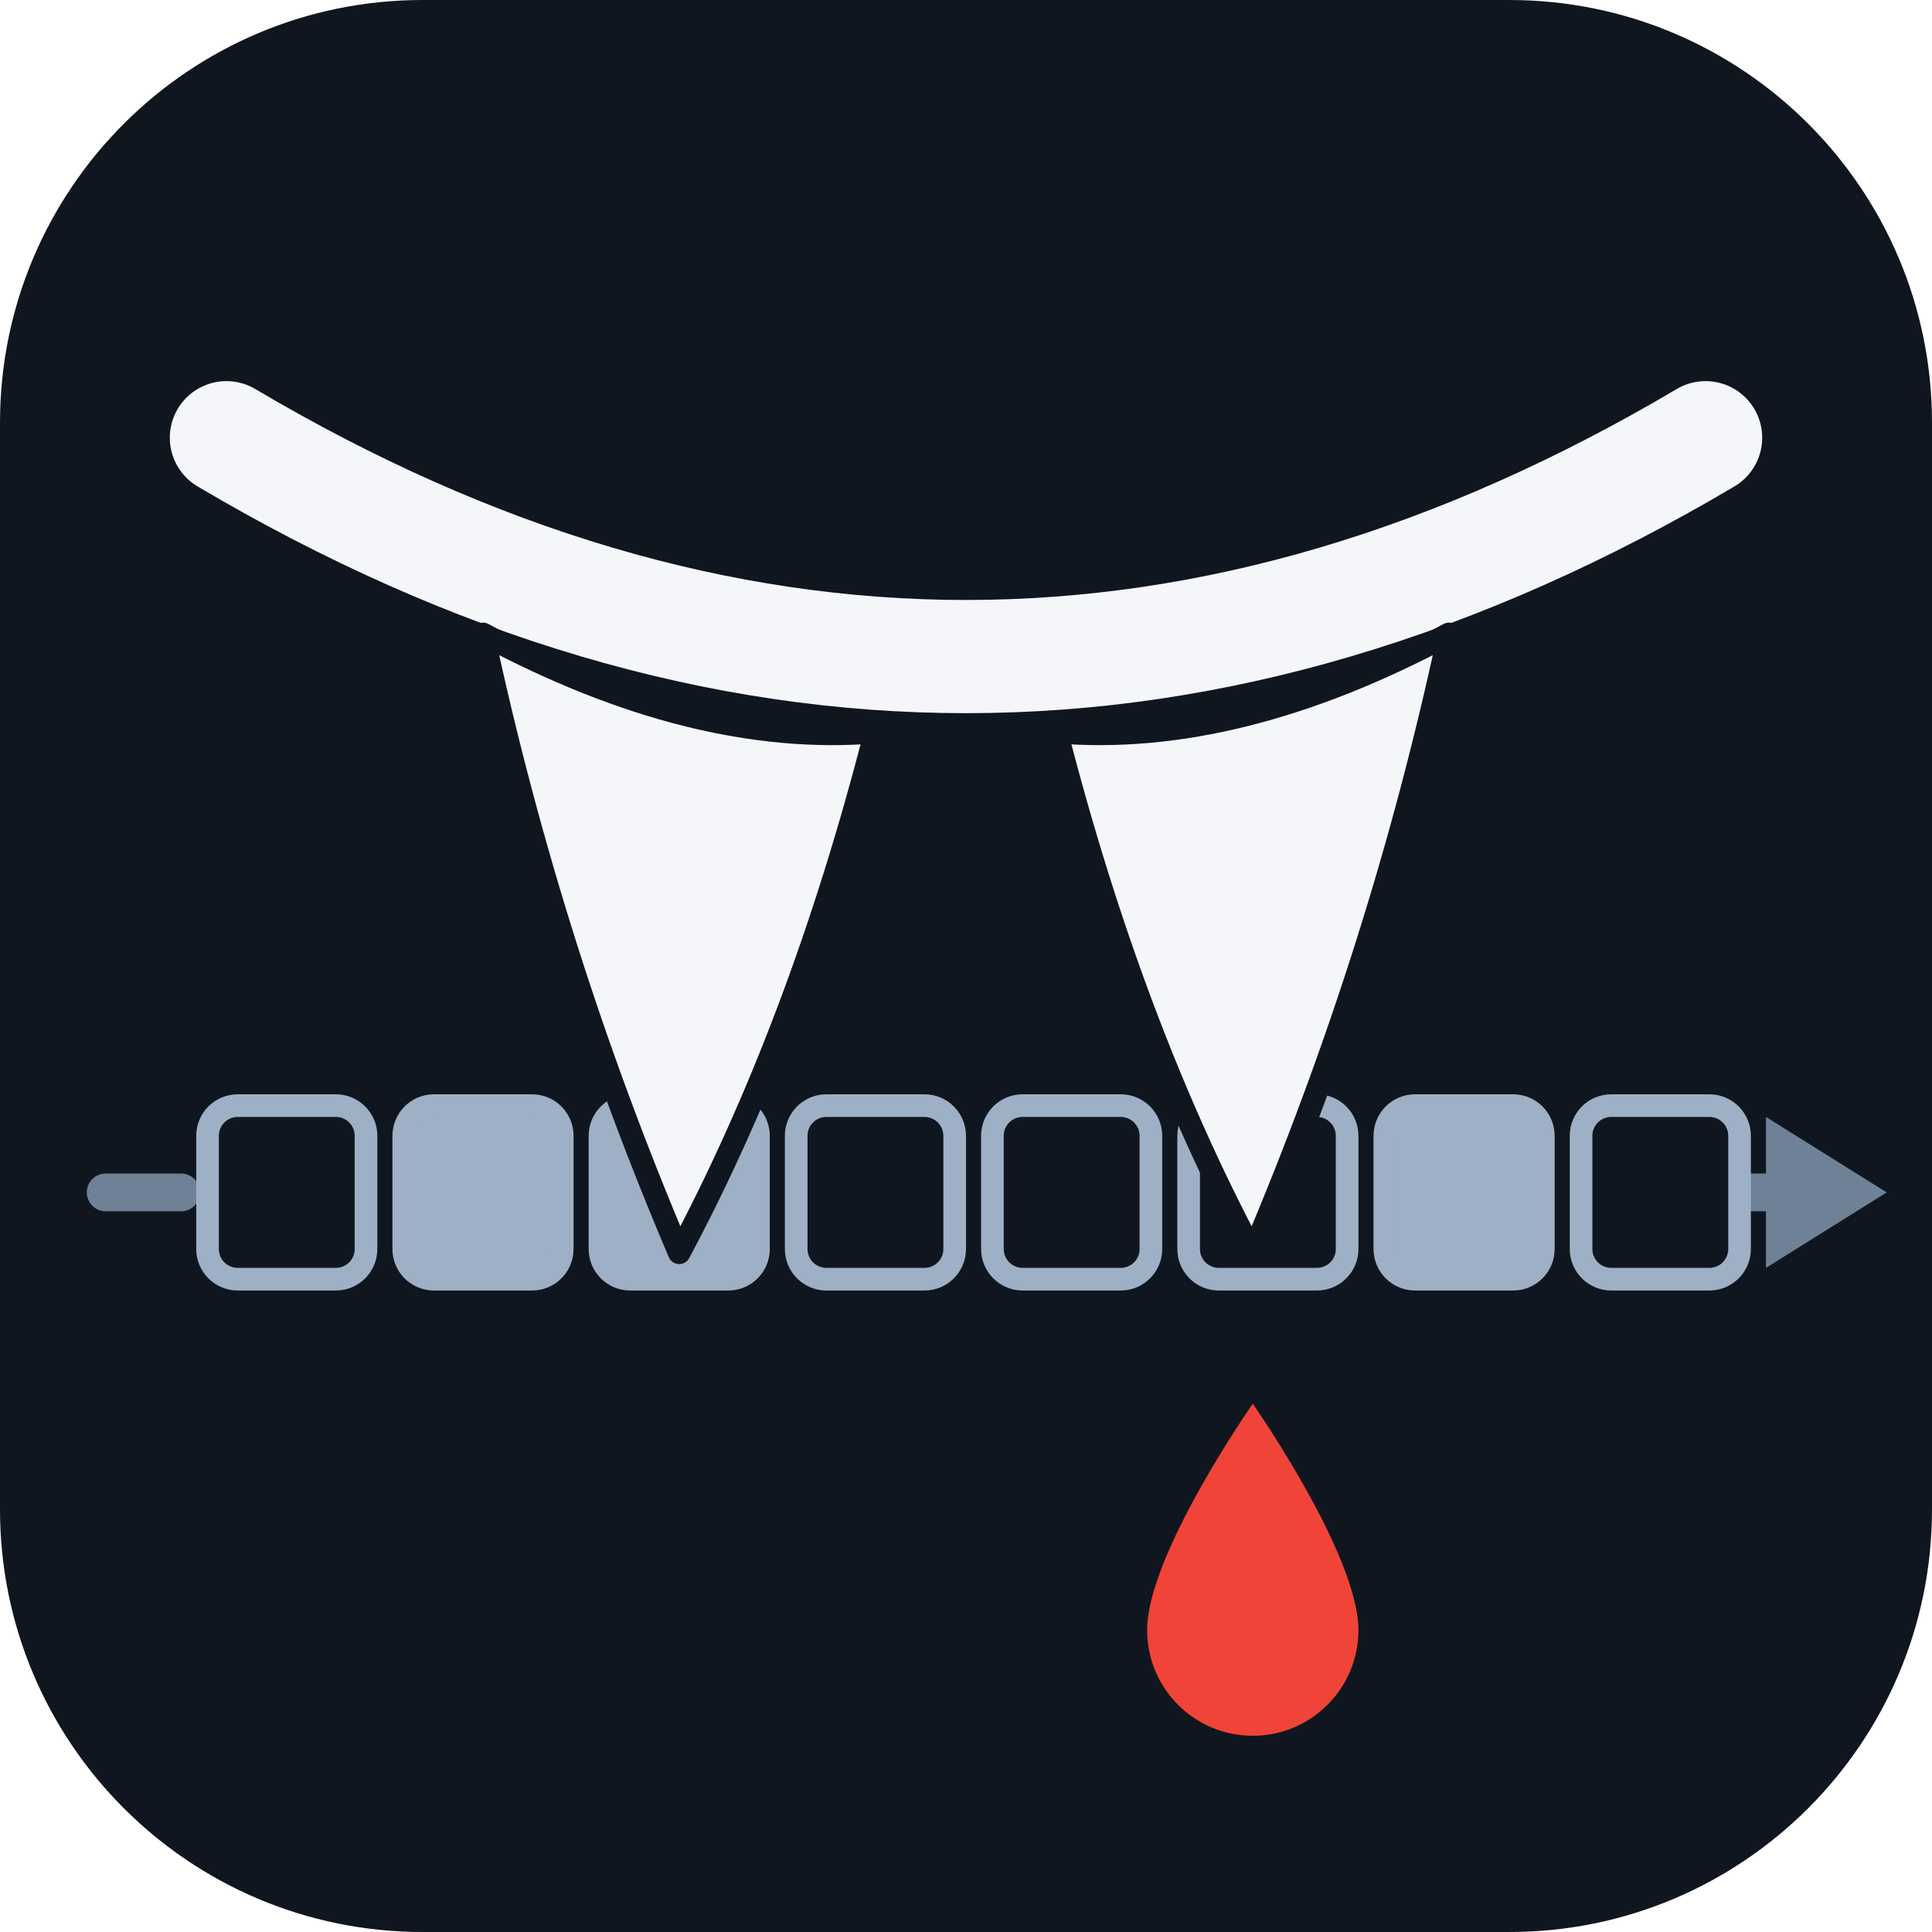
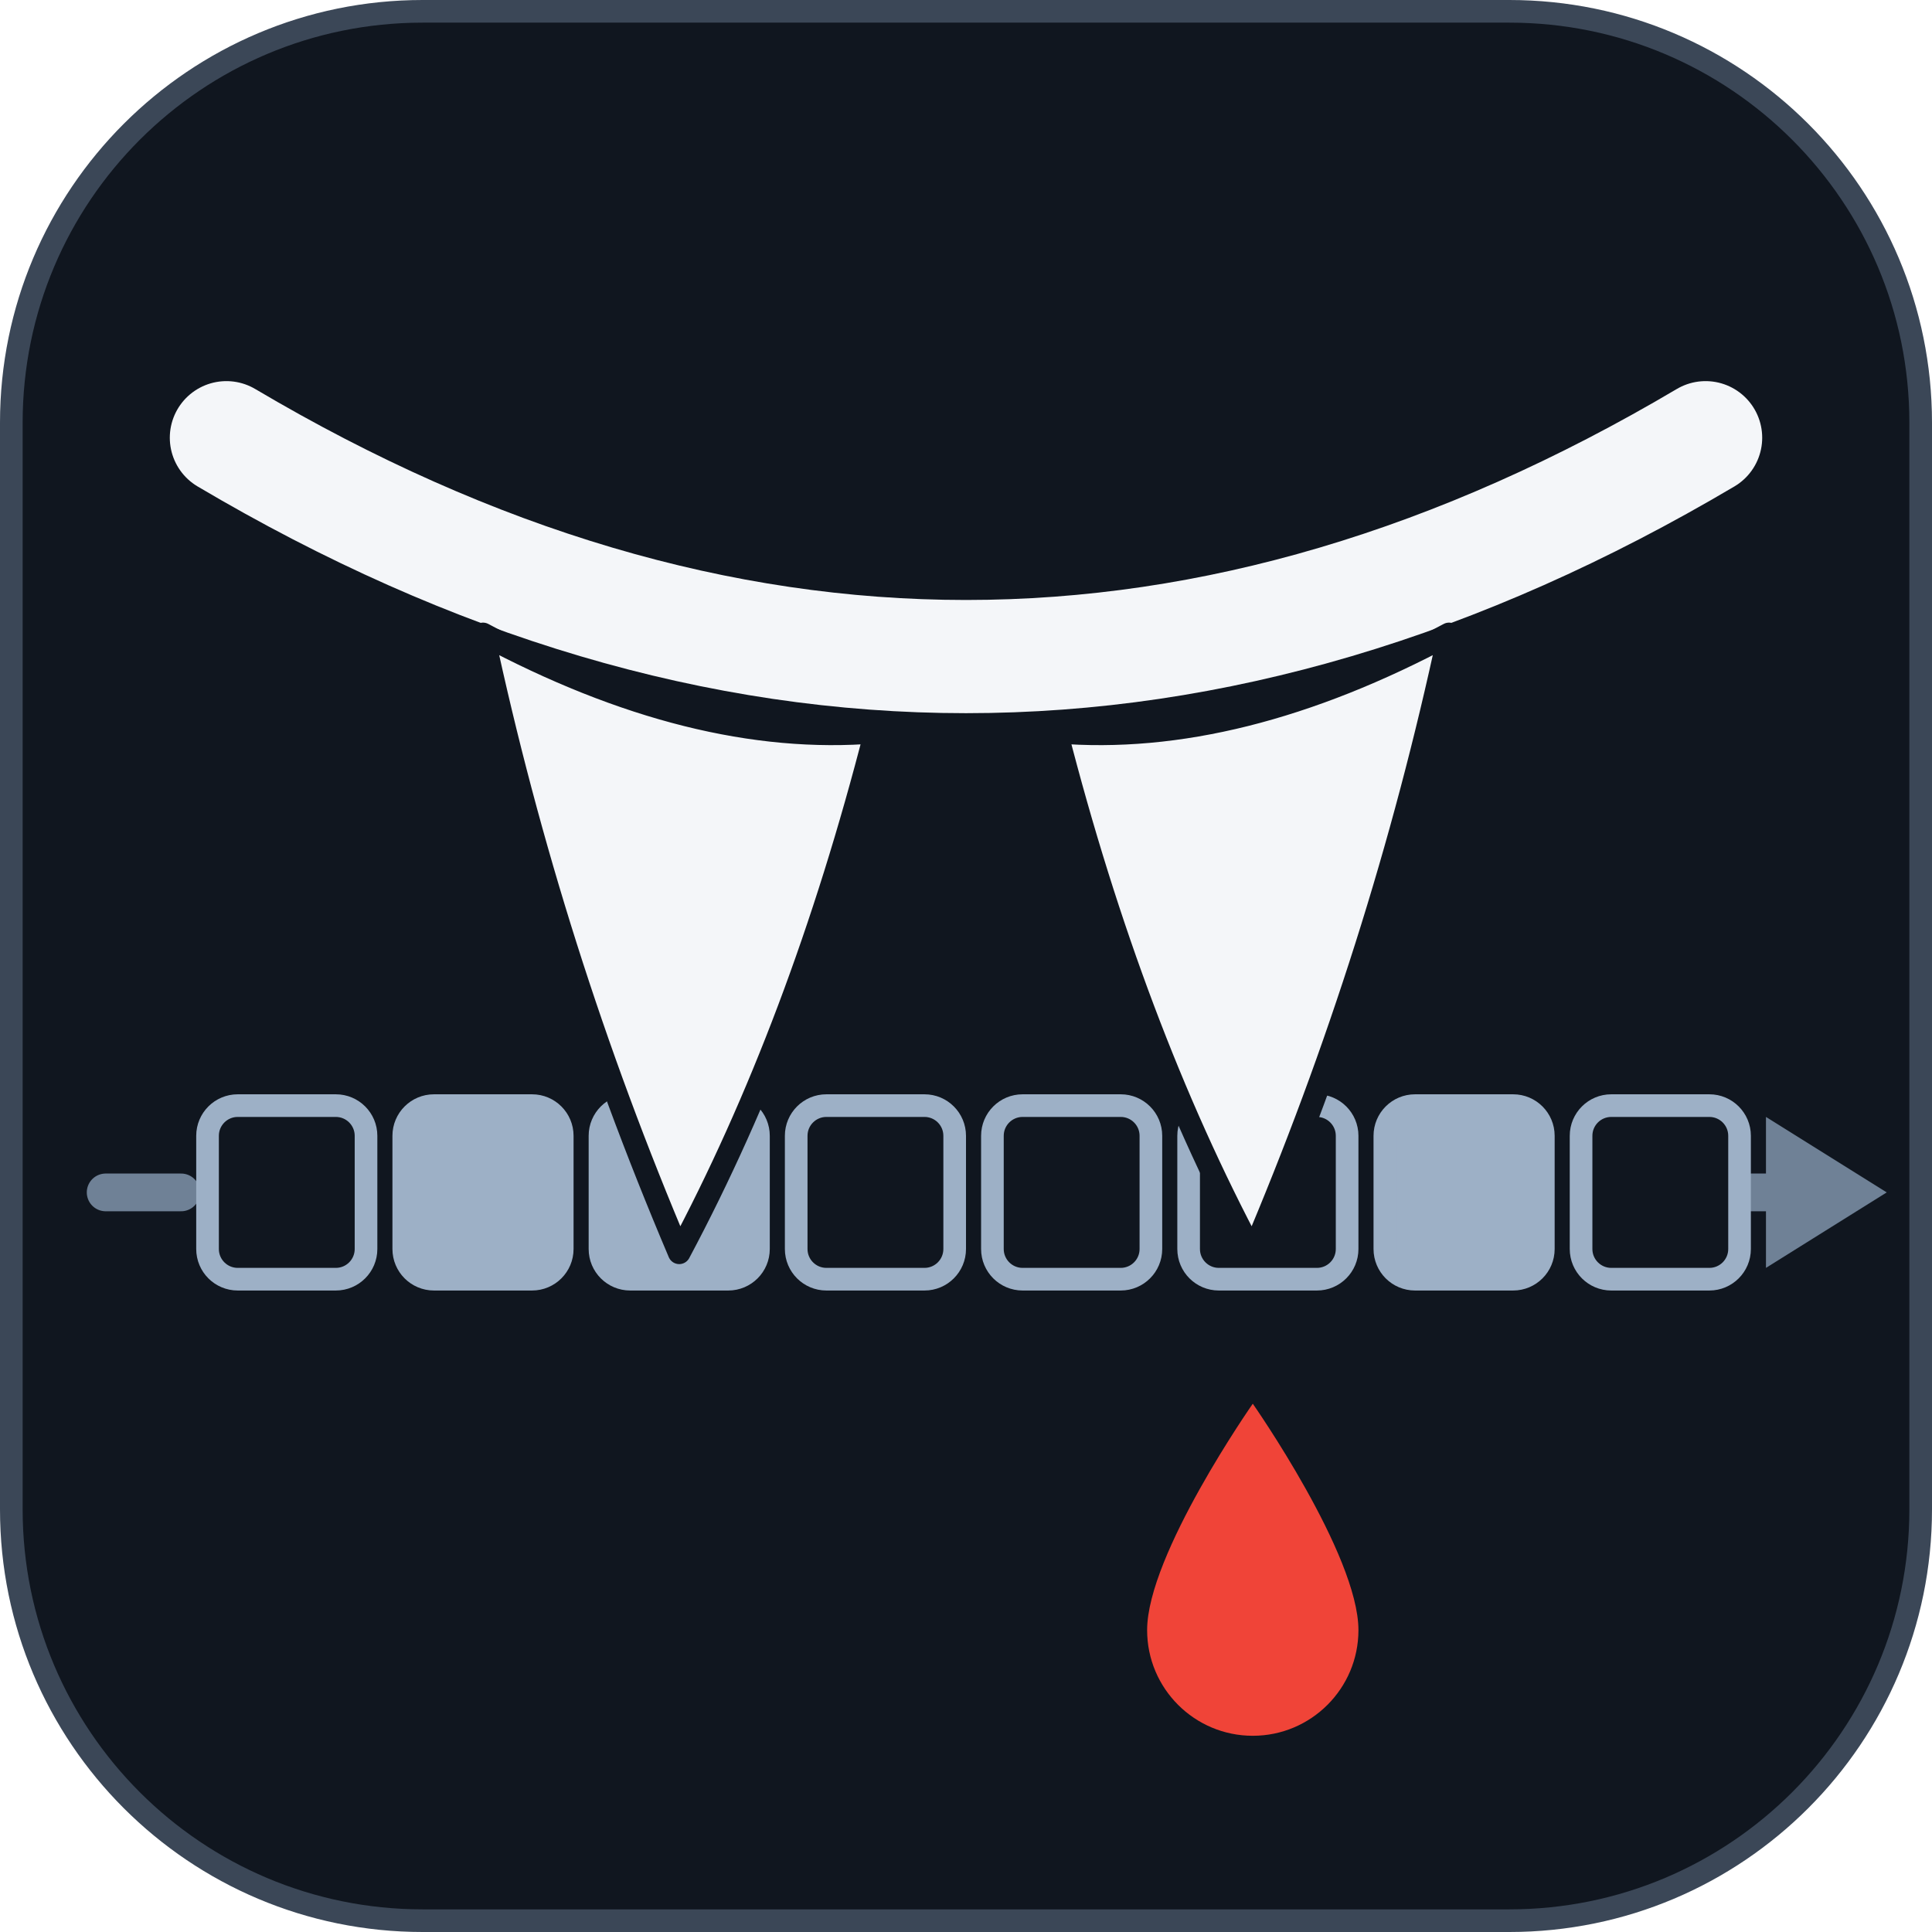
<svg xmlns="http://www.w3.org/2000/svg" viewBox="0 0 256 256" width="256" height="256" role="img" aria-labelledby="t d">
-   <rect width="256" height="256" rx="56" fill="#10161f" />
+   <rect x="1.5" y="1.5" width="253" height="253" rx="54.5" fill="#10161f" stroke="#3b4757" stroke-width="3" />
  <path d="M14 158 H24 M232 158 H236" fill="none" stroke="#6f8196" stroke-width="5" stroke-linecap="round" />
  <path d="M234 148 L250 158 L234 168 Z" fill="#6f8196" />
  <g stroke="#9db0c6" stroke-width="3">
    <rect x="27.5" y="146.5" width="21" height="23" rx="4" fill="none" />
    <rect x="53.5" y="146.5" width="21" height="23" rx="4" fill="#9db0c6" />
    <rect x="79.5" y="146.5" width="21" height="23" rx="4" fill="#9db0c6" />
    <rect x="105.5" y="146.5" width="21" height="23" rx="4" fill="none" />
    <rect x="131.5" y="146.5" width="21" height="23" rx="4" fill="none" />
    <rect x="157.5" y="146.5" width="21" height="23" rx="4" fill="none" />
    <rect x="183.5" y="146.5" width="21" height="23" rx="4" fill="#9db0c6" />
    <rect x="209.5" y="146.5" width="21" height="23" rx="4" fill="none" />
  </g>
  <path d="M30 58 Q128 116 226 58" fill="none" stroke="#f4f6f9" stroke-width="15" stroke-linecap="round" />
  <path d="M64 84 Q92 99 116 97 Q106 136 90 166 Q73 126 64 84 Z" fill="#f4f6f9" stroke="#10161f" stroke-width="3" stroke-linejoin="round" />
  <path d="M192 84 Q164 99 140 97 Q150 136 166 166 Q183 126 192 84 Z" fill="#f4f6f9" stroke="#10161f" stroke-width="3" stroke-linejoin="round" />
  <path d="M166 186 C166 186 152 206 152 216 a14 14 0 0 0 28 0 C180 206 166 186 166 186 Z" fill="#f04438" />
</svg>
